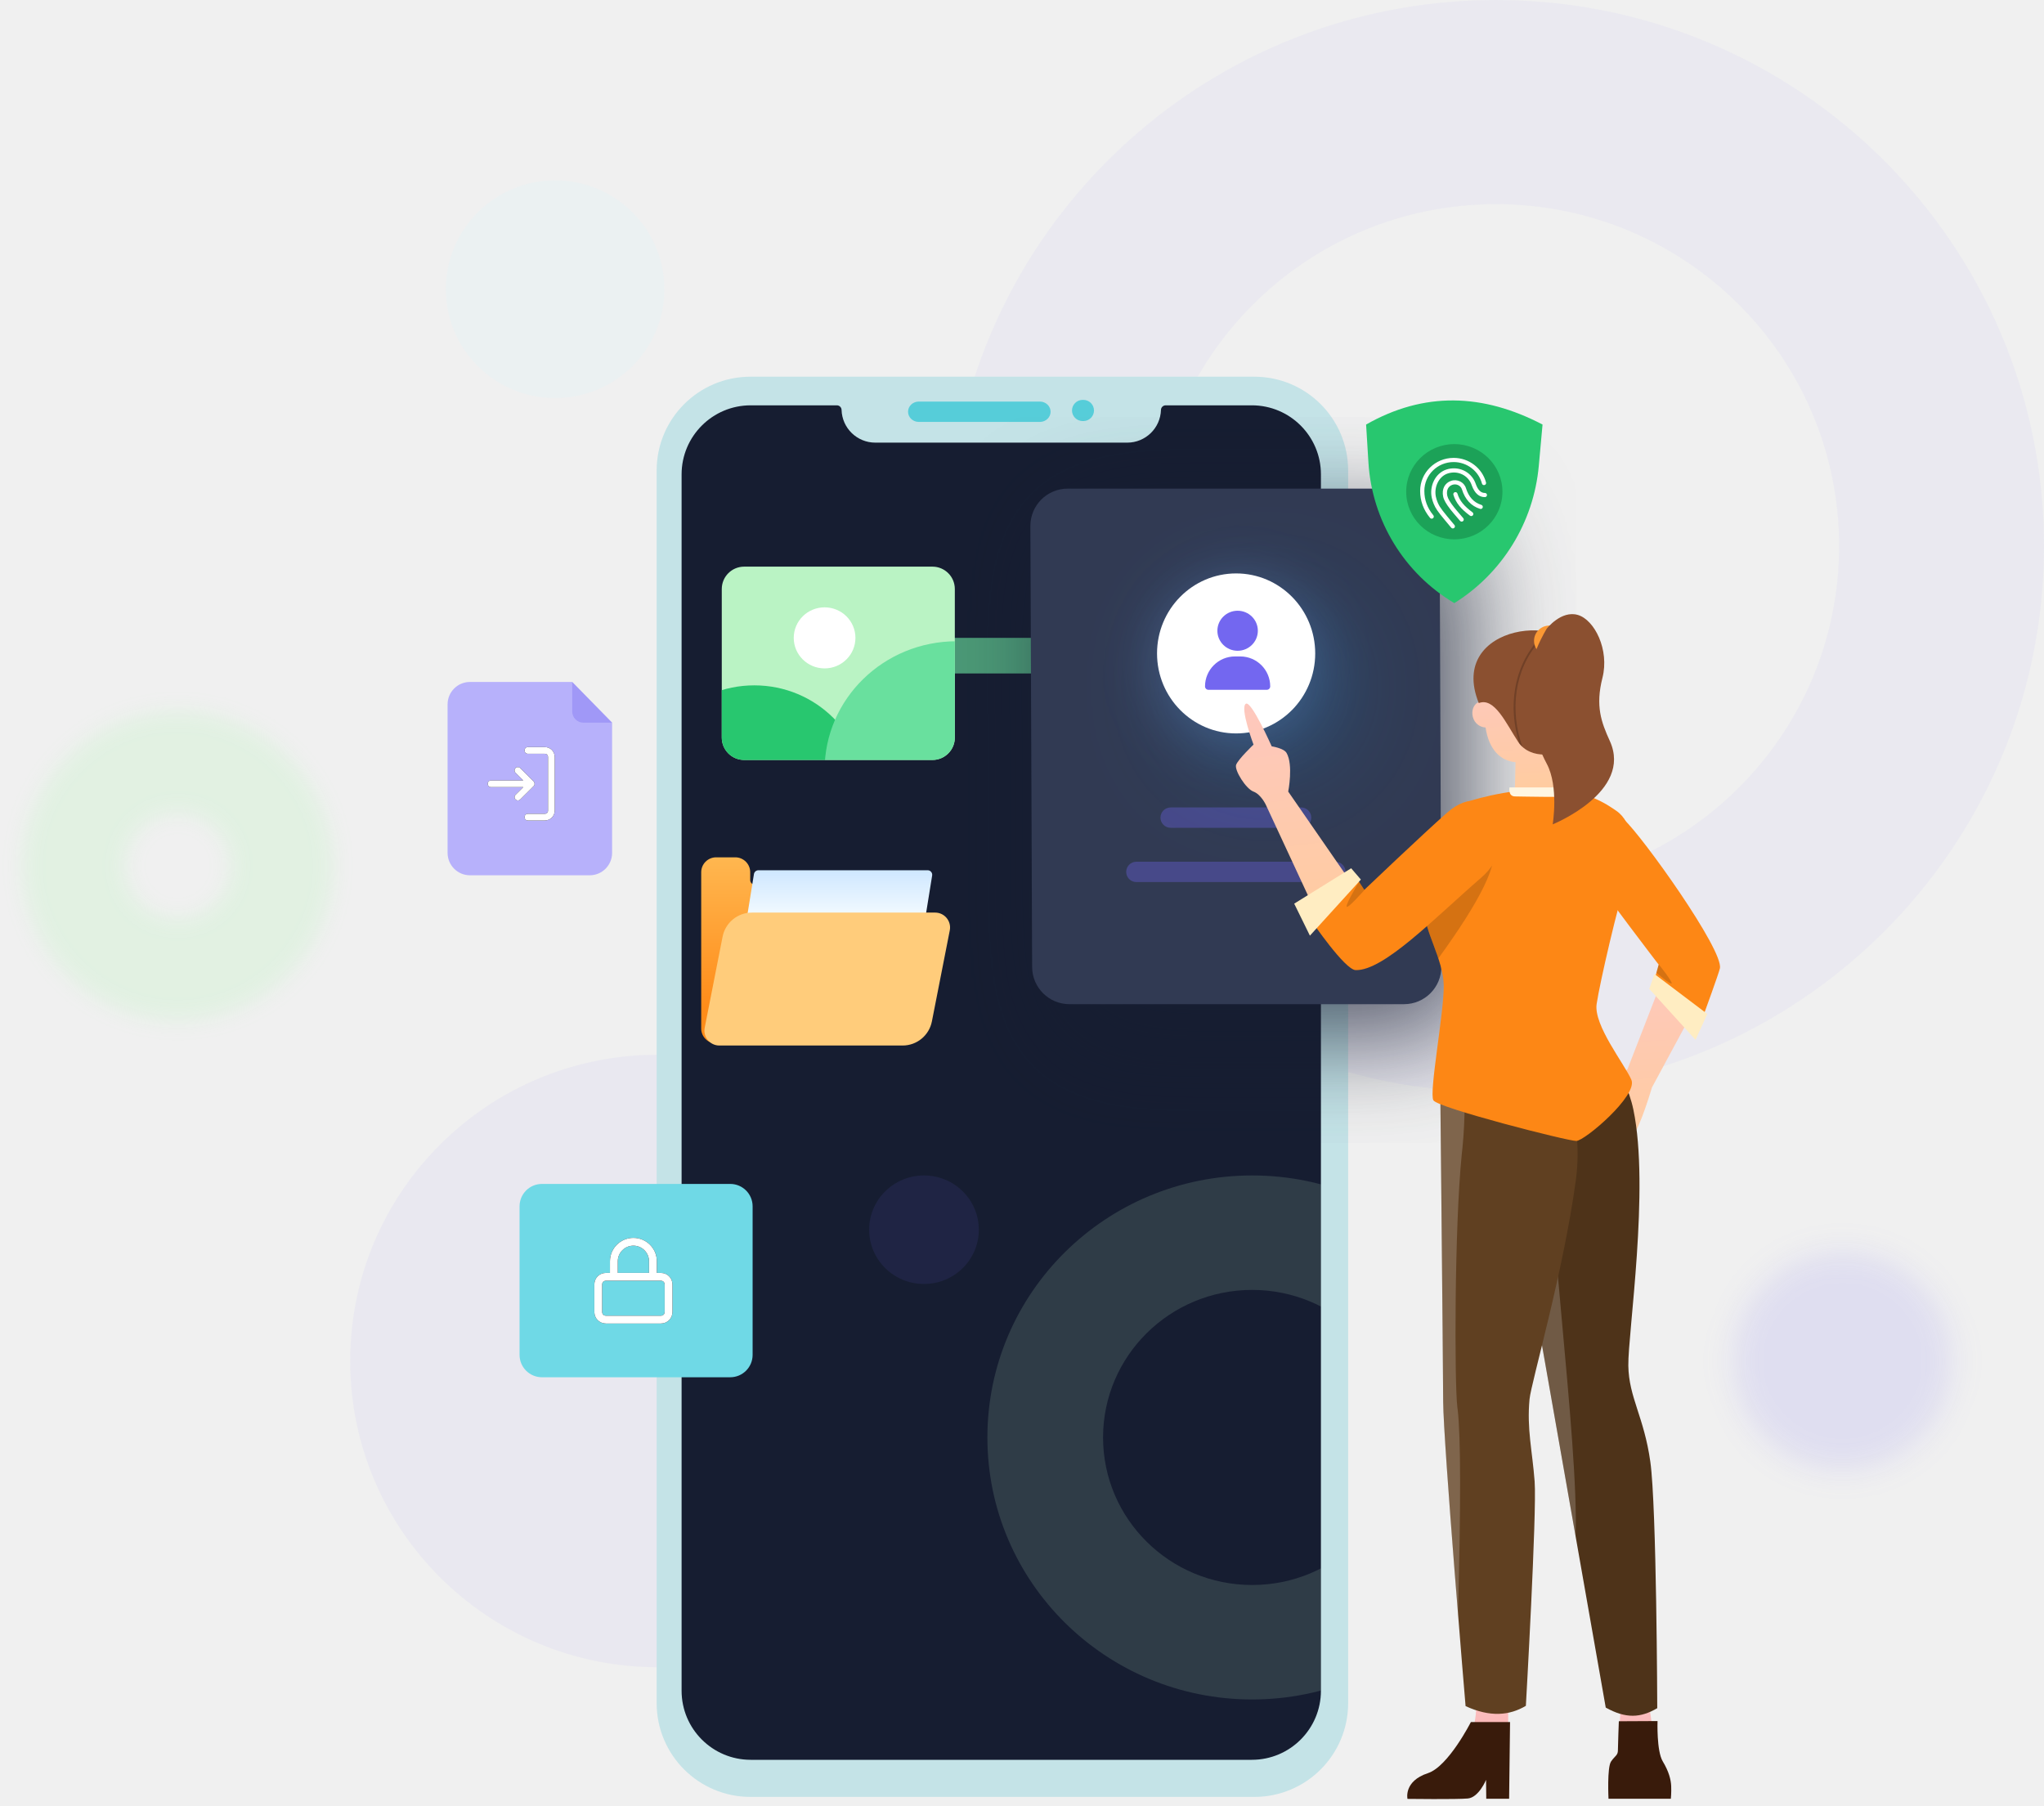
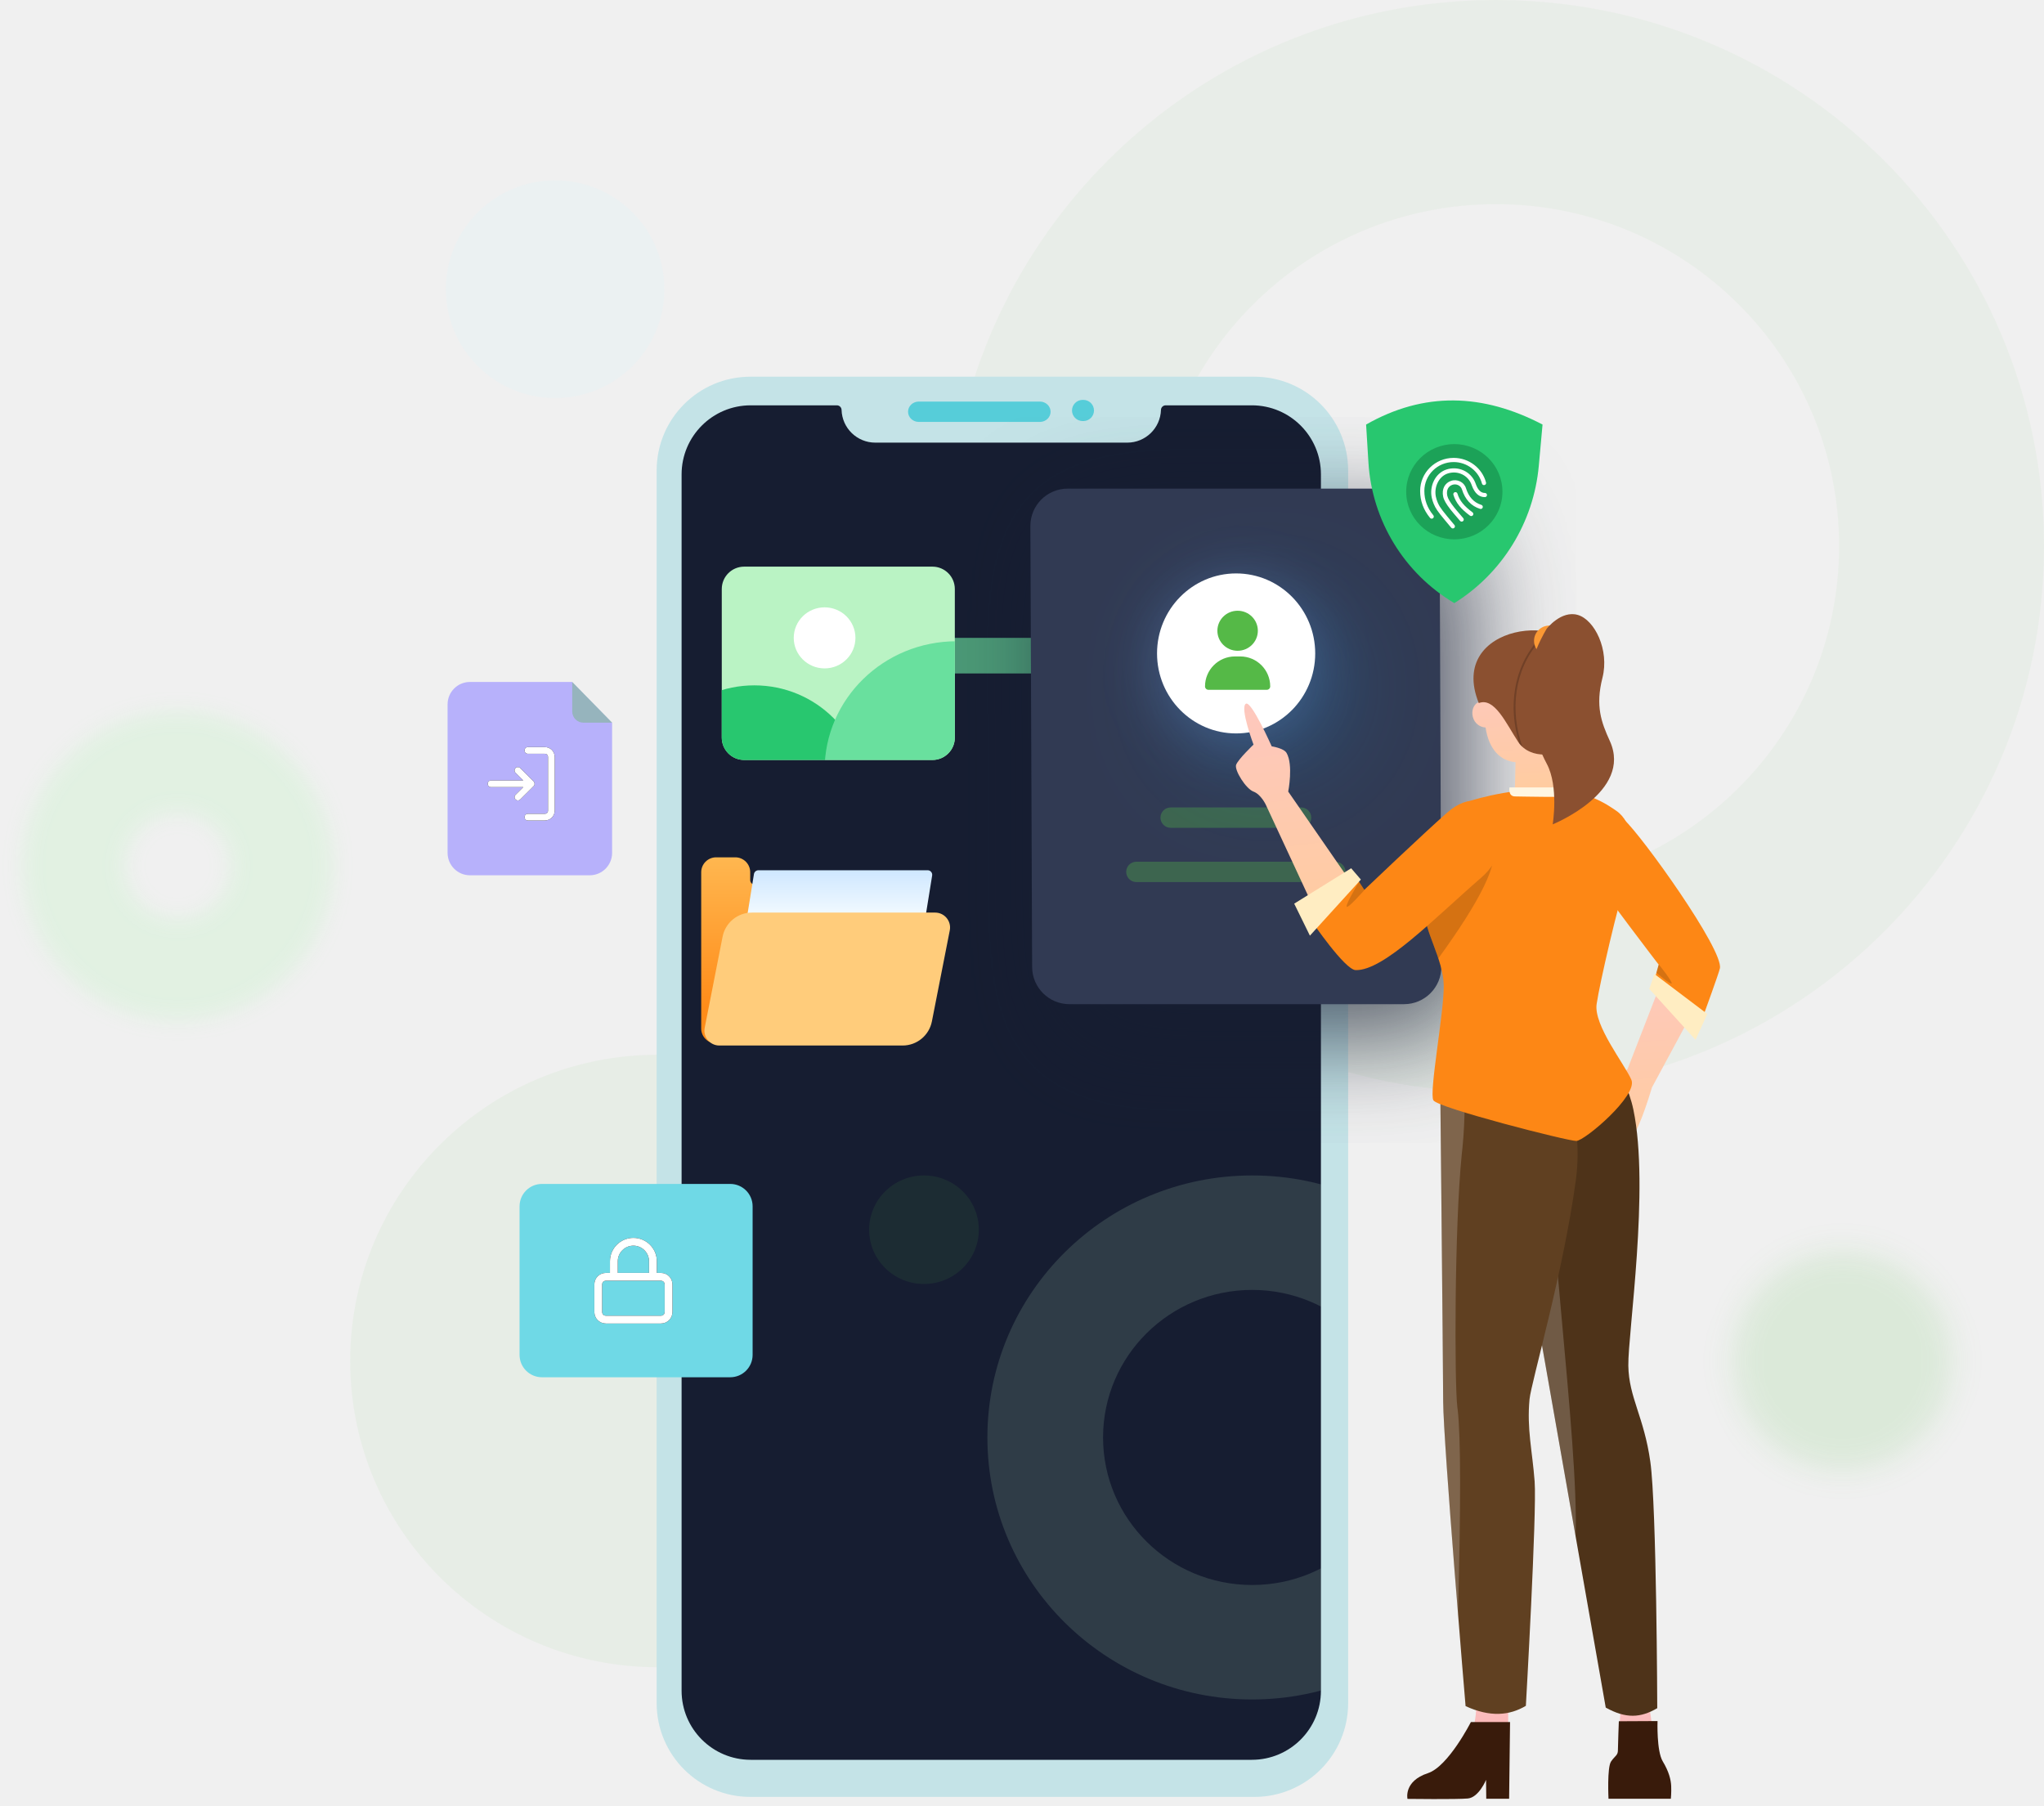
<svg xmlns="http://www.w3.org/2000/svg" width="548" height="484" viewBox="0 0 548 484" fill="none">
  <g id="Illustration">
    <g id="Shape">
-       <path id="Oval" opacity="0.053" fill-rule="evenodd" clip-rule="evenodd" d="M548 146.415C548 65.552 482.211 0 401.056 0C319.901 0 254.111 65.552 254.111 146.415C254.111 227.278 319.901 292.831 401.056 292.831C482.211 292.831 548 227.278 548 146.415ZM309.044 146.415C309.044 95.781 350.239 54.735 401.056 54.735C451.872 54.735 493.067 95.781 493.067 146.415C493.067 197.049 451.872 238.096 401.056 238.096C350.239 238.096 309.044 197.049 309.044 146.415Z" fill="#7367F0" />
+       <path id="Oval" opacity="0.053" fill-rule="evenodd" clip-rule="evenodd" d="M548 146.415C548 65.552 482.211 0 401.056 0C319.901 0 254.111 65.552 254.111 146.415C254.111 227.278 319.901 292.831 401.056 292.831C482.211 292.831 548 227.278 548 146.415ZM309.044 146.415C309.044 95.781 350.239 54.735 401.056 54.735C451.872 54.735 493.067 95.781 493.067 146.415C493.067 197.049 451.872 238.096 401.056 238.096C350.239 238.096 309.044 197.049 309.044 146.415Z" fill="#55b947" />
      <g id="Oval_2" opacity="0.141" filter="url(#filter0_f)">
        <path fill-rule="evenodd" clip-rule="evenodd" d="M89.314 232.166C89.314 209.243 70.664 190.659 47.657 190.659C24.651 190.659 6 209.243 6 232.166C6 255.09 24.651 273.673 47.657 273.673C70.664 273.673 89.314 255.09 89.314 232.166ZM33.466 232.166C33.466 224.357 39.82 218.027 47.657 218.027C55.495 218.027 61.848 224.357 61.848 232.166C61.848 239.976 55.495 246.306 47.657 246.306C39.82 246.306 33.466 239.976 33.466 232.166Z" fill="#8BF78F" />
      </g>
-       <ellipse id="Oval_3" cx="176.29" cy="364.898" rx="82.399" ry="82.102" fill="#7367F0" fill-opacity="0.061" />
+       <ellipse id="Oval_3" cx="176.29" cy="364.898" rx="82.399" ry="82.102" fill="#55b947" fill-opacity="0.061" />
      <ellipse id="Oval_4" opacity="0.141" cx="148.825" cy="77.541" rx="29.297" ry="29.192" fill="#CEF5FF" />
      <g id="Oval_5" filter="url(#filter1_f)">
-         <ellipse cx="493.983" cy="364.898" rx="29.297" ry="29.192" fill="#7367F0" fill-opacity="0.136" />
+         <ellipse cx="493.983" cy="364.898" rx="29.297" ry="29.192" fill="#55b947" fill-opacity="0.136" />
      </g>
    </g>
    <g id="File Organizer">
      <g id="Phone3">
        <path id="Rectangle" fill-rule="evenodd" clip-rule="evenodd" d="M176.051 126.137C176.051 112.254 187.305 101 201.188 101H336.301C350.184 101 361.438 112.254 361.438 126.137V456.637C361.438 470.52 350.184 481.774 336.301 481.774H201.188C187.305 481.774 176.051 470.52 176.051 456.637V126.137Z" fill="#C4E3E7" />
        <g id="Group 48">
          <path id="Rectangle_2" fill-rule="evenodd" clip-rule="evenodd" d="M182.737 127.195C182.737 116.966 191.03 108.673 201.259 108.673H224.364C225.046 108.673 225.605 109.216 225.625 109.898V109.898C225.768 114.787 229.772 118.676 234.663 118.676H302.219C307.11 118.676 311.114 114.787 311.257 109.898V109.898C311.277 109.216 311.835 108.673 312.518 108.673H335.622C345.852 108.673 354.144 116.966 354.144 127.195V453.306C354.144 463.535 345.852 471.828 335.622 471.828H201.259C191.03 471.828 182.737 463.535 182.737 453.306V127.195Z" fill="#161D31" />
          <mask id="mask0" mask-type="alpha" maskUnits="userSpaceOnUse" x="182" y="108" width="173" height="364">
            <path id="Rectangle_3" fill-rule="evenodd" clip-rule="evenodd" d="M182.737 127.195C182.737 116.966 191.03 108.673 201.259 108.673H224.364C225.046 108.673 225.605 109.216 225.625 109.898V109.898C225.768 114.787 229.772 118.676 234.663 118.676H302.219C307.11 118.676 311.114 114.787 311.257 109.898V109.898C311.277 109.216 311.835 108.673 312.518 108.673H335.622C345.852 108.673 354.144 116.966 354.144 127.195V453.306C354.144 463.535 345.852 471.828 335.622 471.828H201.259C191.03 471.828 182.737 463.535 182.737 453.306V127.195Z" fill="white" />
          </mask>
          <g mask="url(#mask0)">
-             <ellipse id="Oval_6" opacity="0.099" cx="247.722" cy="329.703" rx="14.702" ry="14.55" fill="#7367F0" />
+             <ellipse id="Oval_6" opacity="0.099" cx="247.722" cy="329.703" rx="14.702" ry="14.55" fill="#55b947" />
            <path id="Oval_7" opacity="0.141" fill-rule="evenodd" clip-rule="evenodd" d="M335.704 315.153C374.906 315.153 406.686 346.604 406.686 385.401C406.686 424.198 374.906 455.649 335.704 455.649C296.501 455.649 264.722 424.198 264.722 385.401C264.722 346.604 296.501 315.153 335.704 315.153ZM335.704 345.844C313.629 345.844 295.733 363.555 295.733 385.401C295.733 407.248 313.629 424.958 335.704 424.958C357.779 424.958 375.674 407.248 375.674 385.401C375.674 363.555 357.779 345.844 335.704 345.844Z" fill="#C8F5D0" />
            <path id="Rectangle_4" fill-rule="evenodd" clip-rule="evenodd" d="M203.617 175.795C203.617 173.158 205.755 171.021 208.391 171.021H329.781C332.417 171.021 334.555 173.158 334.555 175.795V175.795C334.555 178.431 332.417 180.569 329.781 180.569H208.391C205.755 180.569 203.617 178.431 203.617 175.795V175.795Z" fill="#68DE9E" fill-opacity="0.642" />
          </g>
        </g>
        <path id="Path" d="M278.793 107.666C280.378 107.666 281.664 108.888 281.664 110.394C281.664 111.868 280.435 113.068 278.898 113.121L278.793 113.122H246.324C244.738 113.122 243.452 111.901 243.452 110.394C243.452 108.921 244.681 107.721 246.218 107.668L246.324 107.666H278.793Z" fill="#56CDD9" />
        <path id="Path_2" d="M290.429 107.211C292.015 107.211 293.301 108.484 293.301 110.053C293.301 111.588 292.072 112.838 290.535 112.893L290.429 112.895H290.279C288.693 112.895 287.407 111.623 287.407 110.053C287.407 108.519 288.636 107.268 290.173 107.213L290.279 107.211H290.429Z" fill="#56CDD9" />
      </g>
      <g id="Icon54">
        <g id="Group 37">
          <path id="Rectangle_5" fill-rule="evenodd" clip-rule="evenodd" d="M187.996 233.861C187.996 231.652 189.787 229.861 191.996 229.861L197.132 229.861C199.341 229.861 201.132 231.652 201.132 233.861V235.965C201.132 236.638 201.678 237.184 202.351 237.184H243.654C245.864 237.184 247.654 238.975 247.654 241.184V275.755C247.654 277.964 245.864 279.755 243.654 279.755H191.996C189.787 279.755 187.996 277.964 187.996 275.755V233.861Z" fill="url(#paint0_linear)" />
          <path id="Rectangle_6" fill-rule="evenodd" clip-rule="evenodd" d="M202.134 234.351C202.23 233.76 202.74 233.326 203.338 233.326H248.707C249.458 233.326 250.031 233.998 249.911 234.739L243.1 276.997C243.005 277.588 242.495 278.022 241.897 278.022H196.527C195.776 278.022 195.204 277.35 195.323 276.609L202.134 234.351Z" fill="url(#paint1_linear)" />
          <path id="Rectangle_7" fill-rule="evenodd" clip-rule="evenodd" d="M250.713 244.677C253.232 244.677 255.124 246.976 254.638 249.448L249.842 273.86C249.105 277.612 245.816 280.318 241.992 280.318H192.858C190.34 280.318 188.448 278.018 188.933 275.547L193.73 251.135C194.467 247.383 197.756 244.677 201.579 244.677L250.713 244.677Z" fill="#FFCC7B" />
        </g>
      </g>
      <g id="Group 28">
        <path id="Rectangle_8" fill-rule="evenodd" clip-rule="evenodd" d="M120 188.842C120 185.528 122.686 182.842 126 182.842H153.414L164.105 193.754V228.675C164.105 231.989 161.419 234.675 158.105 234.675H126C122.686 234.675 120 231.989 120 228.675V188.842Z" fill="#B7B1FB" />
        <g id="Icon">
          <path id="Mask" fill-rule="evenodd" clip-rule="evenodd" d="M146.031 219.984C147.557 219.984 148.724 218.821 148.724 217.3V202.986C148.724 201.465 147.557 200.302 146.031 200.302H141.543C141.005 200.302 140.646 200.66 140.646 201.197C140.646 201.734 141.005 202.092 141.543 202.092H146.031C146.57 202.092 146.929 202.45 146.929 202.986V217.3C146.929 217.837 146.57 218.195 146.031 218.195H141.543C141.005 218.195 140.646 218.553 140.646 219.089C140.646 219.626 141.005 219.984 141.543 219.984H146.031ZM143.249 209.785C143.338 210.054 143.338 210.322 143.249 210.501C143.249 210.591 143.159 210.68 143.069 210.77L139.479 214.348C139.299 214.527 139.03 214.616 138.85 214.616C138.671 214.616 138.401 214.527 138.222 214.348C137.863 213.99 137.863 213.453 138.222 213.096L140.286 211.038H131.669C131.131 211.038 130.771 210.68 130.771 210.143C130.771 209.607 131.131 209.249 131.669 209.249H140.286L138.222 207.191C137.863 206.833 137.863 206.296 138.222 205.939C138.581 205.581 139.12 205.581 139.479 205.939L143.069 209.517C143.114 209.562 143.136 209.607 143.159 209.651C143.181 209.696 143.204 209.741 143.249 209.785Z" fill="black" />
          <mask id="mask1" mask-type="alpha" maskUnits="userSpaceOnUse" x="130" y="200" width="19" height="20">
            <path id="Mask_2" fill-rule="evenodd" clip-rule="evenodd" d="M146.031 219.984C147.557 219.984 148.724 218.821 148.724 217.3V202.986C148.724 201.465 147.557 200.302 146.031 200.302H141.543C141.005 200.302 140.646 200.66 140.646 201.197C140.646 201.734 141.005 202.092 141.543 202.092H146.031C146.57 202.092 146.929 202.45 146.929 202.986V217.3C146.929 217.837 146.57 218.195 146.031 218.195H141.543C141.005 218.195 140.646 218.553 140.646 219.089C140.646 219.626 141.005 219.984 141.543 219.984H146.031ZM143.249 209.785C143.338 210.054 143.338 210.322 143.249 210.501C143.249 210.591 143.159 210.68 143.069 210.77L139.479 214.348C139.299 214.527 139.03 214.616 138.85 214.616C138.671 214.616 138.401 214.527 138.222 214.348C137.863 213.99 137.863 213.453 138.222 213.096L140.286 211.038H131.669C131.131 211.038 130.771 210.68 130.771 210.143C130.771 209.607 131.131 209.249 131.669 209.249H140.286L138.222 207.191C137.863 206.833 137.863 206.296 138.222 205.939C138.581 205.581 139.12 205.581 139.479 205.939L143.069 209.517C143.114 209.562 143.136 209.607 143.159 209.651C143.181 209.696 143.204 209.741 143.249 209.785Z" fill="white" />
          </mask>
          <g mask="url(#mask1)">
            <g id="Icon Color">
              <rect id="ð¨ Icon Color" x="128.977" y="199.408" width="21.543" height="21.471" fill="white" />
            </g>
          </g>
        </g>
-         <path id="Path_3" opacity="0.34" d="M164.106 193.754H156.414C154.757 193.754 153.414 192.411 153.414 190.754V182.842L164.106 193.754Z" fill="#7367F0" />
+         <path id="Path_3" opacity="0.34" d="M164.106 193.754H156.414C154.757 193.754 153.414 192.411 153.414 190.754V182.842L164.106 193.754Z" fill="#55b947" />
      </g>
      <g id="Group">
        <path id="Rectangle_9" fill-rule="evenodd" clip-rule="evenodd" d="M139.296 323.427C139.296 320.113 141.982 317.427 145.296 317.427H195.778C199.092 317.427 201.778 320.113 201.778 323.427V363.26C201.778 366.574 199.092 369.26 195.778 369.26H145.296C141.982 369.26 139.296 366.574 139.296 363.26V323.427Z" fill="#6FD9E6" />
        <g id="Icon_2">
          <path id="Mask_3" fill-rule="evenodd" clip-rule="evenodd" d="M177.147 341.283H176.1V338.152C176.1 334.708 173.272 331.89 169.816 331.89C166.36 331.89 163.533 334.708 163.533 338.152V341.283H162.485C160.705 341.283 159.344 342.64 159.344 344.415V351.721C159.344 353.495 160.705 354.852 162.485 354.852H177.147C178.927 354.852 180.289 353.495 180.289 351.721V344.415C180.289 342.64 178.927 341.283 177.147 341.283ZM165.627 338.152C165.627 335.856 167.512 333.977 169.816 333.977C172.12 333.977 174.005 335.856 174.005 338.152V341.283H165.627V338.152ZM177.147 352.764C177.775 352.764 178.194 352.347 178.194 351.721V344.415C178.194 343.788 177.775 343.371 177.147 343.371H162.485C161.857 343.371 161.438 343.788 161.438 344.415V351.721C161.438 352.347 161.857 352.764 162.485 352.764H177.147Z" fill="black" />
          <mask id="mask2" mask-type="alpha" maskUnits="userSpaceOnUse" x="159" y="331" width="22" height="24">
            <path id="Mask_4" fill-rule="evenodd" clip-rule="evenodd" d="M177.147 341.283H176.1V338.152C176.1 334.708 173.272 331.89 169.816 331.89C166.36 331.89 163.533 334.708 163.533 338.152V341.283H162.485C160.705 341.283 159.344 342.64 159.344 344.415V351.721C159.344 353.495 160.705 354.852 162.485 354.852H177.147C178.927 354.852 180.289 353.495 180.289 351.721V344.415C180.289 342.64 178.927 341.283 177.147 341.283ZM165.627 338.152C165.627 335.856 167.512 333.977 169.816 333.977C172.12 333.977 174.005 335.856 174.005 338.152V341.283H165.627V338.152ZM177.147 352.764C177.775 352.764 178.194 352.347 178.194 351.721V344.415C178.194 343.788 177.775 343.371 177.147 343.371H162.485C161.857 343.371 161.438 343.788 161.438 344.415V351.721C161.438 352.347 161.857 352.764 162.485 352.764H177.147Z" fill="white" />
          </mask>
          <g mask="url(#mask2)">
            <g id="Icon Color_2">
              <rect id="ð¨ Icon Color_2" x="157.249" y="330.846" width="25.134" height="25.049" fill="white" />
            </g>
          </g>
        </g>
      </g>
      <g id="Group 34">
        <path id="Rectangle_10" d="M193.509 157.924C193.509 154.61 196.195 151.924 199.509 151.924H249.991C253.305 151.924 255.991 154.61 255.991 157.924V197.757C255.991 201.071 253.305 203.757 249.991 203.757H199.509C196.195 203.757 193.509 201.071 193.509 197.757V157.924Z" fill="#BAF3C4" />
        <mask id="mask3" mask-type="alpha" maskUnits="userSpaceOnUse" x="193" y="151" width="63" height="53">
          <path id="Rectangle_11" d="M193.509 157.924C193.509 154.61 196.195 151.924 199.509 151.924H249.991C253.305 151.924 255.991 154.61 255.991 157.924V197.757C255.991 201.071 253.305 203.757 249.991 203.757H199.509C196.195 203.757 193.509 201.071 193.509 197.757V157.924Z" fill="white" />
        </mask>
        <g mask="url(#mask3)">
          <ellipse id="Oval_8" cx="221.074" cy="171.021" rx="8.27" ry="8.184" fill="white" />
          <ellipse id="Oval_9" cx="202.238" cy="213.306" rx="29.863" ry="29.554" fill="#28C76F" />
          <ellipse id="Oval_10" cx="256.45" cy="206.485" rx="35.376" ry="34.556" fill="#69E09E" />
        </g>
      </g>
      <g id="Group 23">
        <g id="Rectangle_12" filter="url(#filter2_d)">
          <path fill-rule="evenodd" clip-rule="evenodd" d="M276.246 141.049C276.224 135.51 280.708 131.009 286.246 131.009L375.958 131.009C381.465 131.009 385.936 135.462 385.958 140.969L386.429 259.191C386.451 264.729 381.968 269.231 376.429 269.231H286.718C281.21 269.231 276.74 264.778 276.718 259.271L276.246 141.049Z" fill="#313A53" />
        </g>
-         <path id="Rectangle_13" opacity="0.34" d="M311.123 219.216C311.123 217.71 312.344 216.488 313.851 216.488H348.825C350.332 216.488 351.553 217.71 351.553 219.216V219.216C351.553 220.723 350.332 221.944 348.825 221.944H313.851C312.344 221.944 311.123 220.723 311.123 219.216V219.216Z" fill="#7367F0" />
-         <path id="Rectangle_14" opacity="0.34" d="M301.935 233.766C301.935 232.259 303.156 231.038 304.663 231.038H358.014C359.52 231.038 360.742 232.259 360.742 233.766V233.766C360.742 235.273 359.52 236.494 358.014 236.494H304.663C303.156 236.494 301.935 235.273 301.935 233.766V233.766Z" fill="#7367F0" />
+         <path id="Rectangle_13" opacity="0.34" d="M311.123 219.216C311.123 217.71 312.344 216.488 313.851 216.488H348.825C350.332 216.488 351.553 217.71 351.553 219.216V219.216C351.553 220.723 350.332 221.944 348.825 221.944H313.851C312.344 221.944 311.123 220.723 311.123 219.216V219.216Z" fill="#55b947" />
+         <path id="Rectangle_14" opacity="0.34" d="M301.935 233.766C301.935 232.259 303.156 231.038 304.663 231.038H358.014C359.52 231.038 360.742 232.259 360.742 233.766V233.766C360.742 235.273 359.52 236.494 358.014 236.494H304.663C303.156 236.494 301.935 235.273 301.935 233.766V233.766Z" fill="#55b947" />
        <g id="Icon8">
          <g id="Oval_11" filter="url(#filter3_dd)">
            <ellipse cx="331.407" cy="175.192" rx="21.203" ry="21.45" fill="white" />
          </g>
          <g id="Group 70">
-             <path id="Combined Shape" fill-rule="evenodd" clip-rule="evenodd" d="M331.807 174.481C334.802 174.481 337.231 172.078 337.231 169.113C337.231 166.149 334.802 163.746 331.807 163.746C328.811 163.746 326.383 166.149 326.383 169.113C326.383 172.078 328.811 174.481 331.807 174.481ZM331.097 176.001C326.663 176.001 323.068 179.595 323.068 184.029C323.068 184.536 323.479 184.947 323.986 184.947H339.628C340.134 184.947 340.545 184.536 340.545 184.029C340.545 179.595 336.951 176.001 332.517 176.001H331.097Z" fill="#7367F0" />
+             <path id="Combined Shape" fill-rule="evenodd" clip-rule="evenodd" d="M331.807 174.481C334.802 174.481 337.231 172.078 337.231 169.113C337.231 166.149 334.802 163.746 331.807 163.746C328.811 163.746 326.383 166.149 326.383 169.113C326.383 172.078 328.811 174.481 331.807 174.481ZM331.097 176.001C326.663 176.001 323.068 179.595 323.068 184.029C323.068 184.536 323.479 184.947 323.986 184.947H339.628C340.134 184.947 340.545 184.536 340.545 184.029C340.545 179.595 336.951 176.001 332.517 176.001H331.097Z" fill="#55b947" />
          </g>
        </g>
      </g>
      <g id="Wom3.5">
        <g id="RArm">
          <path id="Path_4" fill-rule="evenodd" clip-rule="evenodd" d="M436.346 286.631C436.346 286.631 426.071 296.69 426.701 297.674C427.331 298.664 432.509 296.363 432.509 296.363C432.509 296.363 426.049 306.93 427.378 307.742C428.707 308.554 435.504 306.91 437.588 304.732C439.672 302.554 442.889 291.562 442.889 291.562L458.517 262.597L447.183 258.715L436.346 286.631Z" fill="url(#paint2_linear)" />
          <path id="Path_5" fill-rule="evenodd" clip-rule="evenodd" d="M425.853 233.087C430.168 239.723 444.693 258.633 444.693 258.633L443.635 262.406L456.984 271.463C456.984 271.463 460.776 261.095 461.105 259.636C462.19 254.825 440.26 224.12 435.35 219.683C427.618 212.697 419.258 222.947 425.853 233.087Z" fill="#FD8715" />
          <path id="Path_6" fill-rule="evenodd" clip-rule="evenodd" d="M448.166 263.653C448.415 263.173 444.716 258.565 444.716 258.565L444.089 260.806C444.089 260.806 447.917 264.134 448.166 263.653Z" fill="black" fill-opacity="0.16" />
          <path id="Path 70" fill-rule="evenodd" clip-rule="evenodd" d="M443.552 261.14L457.734 271.858L454.574 278.79L442.174 265.14L443.552 261.14Z" fill="#FFEDC2" />
        </g>
        <g id="RLeg">
          <path id="Path_7" fill-rule="evenodd" clip-rule="evenodd" d="M434.6 456.208L433.812 469.49L443.91 469.75L442.012 456.208H434.6Z" fill="url(#paint3_linear)" />
          <path id="Path_8" fill-rule="evenodd" clip-rule="evenodd" d="M444.389 461.44C444.389 461.44 444.105 469.439 445.779 472.232C447.463 475.024 447.974 477.189 448.048 478.859C448.128 480.65 447.957 482.272 447.957 482.272H431.244C431.244 482.272 430.826 473.856 431.933 472.269C433.039 470.683 433.766 470.655 433.766 469.253C433.774 467.851 434.014 461.493 434.014 461.493L444.389 461.44Z" fill="#391B0B" />
          <path id="Path_9" fill-rule="evenodd" clip-rule="evenodd" d="M399.024 278.88L425.219 276.062L425.604 276.416C427.471 278.176 435.584 286.352 437.916 297.527C442.317 318.624 436.426 357.589 436.557 366.134C436.681 374.678 440.761 379.833 442.456 391.914C444.152 403.995 444.312 457.987 444.312 457.987C439.817 460.623 435.861 460.812 430.502 457.828L399.024 278.88Z" fill="#4E3319" />
          <path id="Path_10" fill-rule="evenodd" clip-rule="evenodd" d="M422.423 411.899L399.024 278.88L413.589 277.313C414.238 323.523 423.295 385.987 422.423 411.899Z" fill="white" fill-opacity="0.192" />
        </g>
        <g id="LLeg">
          <path id="Path_11" fill-rule="evenodd" clip-rule="evenodd" d="M404.39 454.811L395.779 454.949C395.779 454.949 396.345 463.795 393.034 466.791L392.853 466.948C388.856 470.263 404.277 469.067 404.277 469.067L404.39 454.811Z" fill="url(#paint4_linear)" />
          <path id="Path_12" fill-rule="evenodd" clip-rule="evenodd" d="M404.847 461.706L404.599 482.264L398.467 482.269L398.414 477.203C398.414 477.203 396.48 481.926 393.524 482.199C390.56 482.472 377.35 482.304 377.35 482.304C377.35 482.304 376.252 477.562 382.828 475.408C388.297 473.618 394.345 461.706 394.345 461.706H404.847Z" fill="#391B0B" />
          <path id="Path_13" fill-rule="evenodd" clip-rule="evenodd" d="M386.031 280.708L415.445 279.722L415.665 280.124C417.092 282.804 424.913 298.489 422.498 316.319C419.109 341.345 410.492 370.683 410.07 375.165C409.318 383.155 410.822 388.941 411.439 397.194C412.056 405.448 409.087 457.355 409.087 457.355C404.722 459.953 399.528 460.463 392.925 457.434C392.925 457.434 386.964 386.928 386.92 375.77C386.876 364.612 386.031 280.708 386.031 280.708Z" fill="#604021" />
          <path id="Path_14" fill-rule="evenodd" clip-rule="evenodd" d="M392.084 307.777L391.889 309.631C389.928 329.183 389.943 370.705 390.702 377.109L390.806 377.934C391.648 385.16 391.676 403.505 390.888 432.97L389.864 420.255C387.921 395.79 386.94 380.961 386.92 375.77L386.884 370.396C386.715 348.67 386.031 280.708 386.031 280.708L392.235 280.5C392.898 291.229 392.847 300.321 392.084 307.777Z" fill="white" fill-opacity="0.192" />
        </g>
        <g id="Head">
          <path id="Path_15" fill-rule="evenodd" clip-rule="evenodd" d="M397.247 188.036C393.628 188.428 393.884 194.725 398.29 195.054C399.19 201.124 402.402 204.016 406.317 204.351L406.1 213.533L423.418 213.523C423.418 213.523 418.542 207.036 418.785 198.157C419.028 189.276 418.622 180.934 418.622 180.934L396.19 181.333L397.247 188.036Z" fill="url(#paint5_linear)" />
          <path id="Path_16" fill-rule="evenodd" clip-rule="evenodd" d="M396.459 188.508C400.674 186.858 403.788 193.961 407.013 198.898C410.239 203.835 418.595 202.996 419.747 198.898C424.107 189.922 427.865 177.72 422.776 176.718C422.06 163.746 387.752 166.809 396.459 188.508Z" fill="#8B5030" />
          <path id="Combined Shape_2" fill-rule="evenodd" clip-rule="evenodd" d="M419.947 171.56H412.536H412.425L412.35 171.642C405.75 178.933 404.266 189.665 407.337 199.352C407.59 199.679 407.867 199.976 408.164 200.246C404.697 190.467 406.016 179.456 412.647 172.06H420.542C420.354 171.886 420.155 171.719 419.947 171.56Z" fill="black" fill-opacity="0.199" />
          <ellipse id="Oval_12" cx="415.413" cy="171.81" rx="4.135" ry="4.092" fill="#FB9934" />
        </g>
        <g id="Body">
          <path id="Path_17" fill-rule="evenodd" clip-rule="evenodd" d="M392.702 215.311C388.838 220.928 382.399 239.993 382.034 244.282C381.622 249.229 386.981 257.11 387.07 264.272C387.148 271.435 383.072 293.001 384.297 295.016C385.512 297.031 420.347 305.95 422.62 305.902C424.883 305.853 439.172 293.714 437.379 289.518C435.576 285.323 427.209 274.898 428.062 269.182C428.904 263.467 433.797 242.37 436.227 235.189C438.647 228.009 437.84 220.47 433.323 217.38C431.088 215.852 425.125 211.508 414.505 211.528C403.885 211.548 393.002 214.875 392.702 215.311Z" fill="#FD8715" />
          <path id="Path 68" fill-rule="evenodd" clip-rule="evenodd" d="M404.693 211.117C404.693 211.117 404.247 213.533 406.203 213.533C408.16 213.533 421.283 213.96 423.06 213.197C424.837 212.433 424.304 211.117 424.304 211.117H404.693Z" fill="#FFF6E1" />
          <path id="Path_18" fill-rule="evenodd" clip-rule="evenodd" d="M387.095 227.46L387.214 227.401C394.369 223.865 398.667 223.709 400.108 226.932C401.971 231.098 397.141 241.108 385.619 256.963C384.037 252.155 381.761 247.57 382.034 244.282C382.246 241.8 384.491 234.369 387.095 227.46Z" fill="black" fill-opacity="0.16" />
        </g>
        <g id="LArm">
          <path id="Path_19" fill-rule="evenodd" clip-rule="evenodd" d="M339.362 215.75C339.362 215.75 338.073 212.981 336.047 212.231C334.021 211.482 330.922 206.519 331.401 205.078C331.88 203.637 336.072 199.64 336.072 199.64C336.072 199.64 332.366 189.799 334.007 188.688C335.457 187.707 340.944 200.103 340.944 200.103C340.944 200.103 344.17 200.584 344.915 201.851C346.791 205.046 345.373 212.231 345.373 212.231L364.416 239.772L355.678 250.86L339.362 215.75Z" fill="url(#paint6_linear)" />
          <path id="Path_20" fill-rule="evenodd" clip-rule="evenodd" d="M387.976 217.886C381.536 223.548 365.782 238.571 365.782 238.571C365.782 238.571 363.441 235.022 363.441 235.022L351.66 246.961C351.66 246.961 360.547 260.007 363.441 260.098C370.982 260.335 384.493 246.246 397.195 235.244C408.583 225.38 399.982 207.33 387.976 217.886Z" fill="#FD8715" />
          <path id="Path_21" fill-rule="evenodd" clip-rule="evenodd" d="M365.829 238.589C365.829 238.589 361.41 243.647 361.045 243.095C360.681 242.544 364.379 236.395 364.379 236.395L365.829 238.589Z" fill="black" fill-opacity="0.16" />
          <path id="Path 69" fill-rule="evenodd" clip-rule="evenodd" d="M364.852 235.826L351.188 250.861L346.979 242.281L362.253 232.795L364.852 235.826Z" fill="#FFEDC2" />
        </g>
        <path id="Path_22" fill-rule="evenodd" clip-rule="evenodd" d="M414.689 168.553C414.689 168.553 418.558 163.565 423.026 164.874C427.494 166.182 431.536 174.204 429.617 181.744C427.707 189.285 429.282 193.586 431.598 198.668C437.82 212.339 416.278 221.019 416.278 221.019C416.278 221.019 417.959 210.889 414.689 204.772C411.322 198.472 409.41 190.394 409.41 185.45C409.41 176.854 414.689 168.553 414.689 168.553Z" fill="#8B5030" />
      </g>
      <g id="Group 39">
        <path id="Rectangle_15" fill-rule="evenodd" clip-rule="evenodd" d="M366.255 113.828C381.822 104.951 397.601 105.476 413.558 113.828L412.552 124.915C411.179 140.047 402.798 153.663 389.906 161.705V161.705V161.705C376.456 153.719 367.833 139.592 366.877 123.979L366.255 113.828Z" fill="#28C76F" />
        <ellipse id="Oval_13" cx="389.907" cy="131.836" rx="12.901" ry="12.767" fill="#1CA258" />
        <g id="Group 40">
          <path id="Path_23" fill-rule="evenodd" clip-rule="evenodd" d="M389.722 122.766C393.825 122.766 397.377 125.503 398.407 129.363C398.487 129.661 398.307 129.967 398.006 130.045C397.704 130.124 397.396 129.946 397.316 129.648C396.416 126.277 393.31 123.883 389.722 123.883C385.385 123.883 381.87 127.35 381.87 131.625C381.87 134.038 382.669 136.208 384.279 138.153C384.476 138.392 384.44 138.744 384.199 138.939C383.958 139.135 383.602 139.1 383.405 138.861C381.633 136.718 380.741 134.299 380.741 131.625C380.741 126.732 384.763 122.766 389.722 122.766Z" fill="white" />
          <path id="Path_24" fill-rule="evenodd" clip-rule="evenodd" d="M387.726 125.908C390.921 124.819 394.369 126.395 395.547 129.476L395.612 129.652C396.217 131.392 397.041 132.18 398.095 132.167C398.407 132.163 398.662 132.41 398.666 132.718C398.67 133.027 398.421 133.28 398.109 133.284C396.538 133.303 395.372 132.239 394.621 130.227L394.544 130.015C393.637 127.407 390.764 126.054 388.094 126.964C385.691 127.783 384.406 130.678 384.971 133.23C385.081 133.727 385.22 134.173 385.399 134.603L385.56 134.974C386.096 136.146 386.793 137.025 389.939 140.768C390.138 141.005 390.106 141.357 389.866 141.554C389.626 141.752 389.271 141.719 389.071 141.482L387.384 139.464C385.359 137.019 384.901 136.322 384.391 135.113L384.355 135.028C384.15 134.537 383.992 134.028 383.868 133.469C383.189 130.403 384.732 126.928 387.726 125.908Z" fill="white" />
          <path id="Path_25" fill-rule="evenodd" clip-rule="evenodd" d="M389.03 128.924C390.684 128.36 392.514 129.24 393.029 130.887C393.77 133.259 395.136 134.733 397.15 135.366C397.447 135.459 397.612 135.773 397.518 136.067C397.423 136.361 397.106 136.524 396.809 136.431C394.425 135.682 392.797 133.924 391.95 131.217C391.627 130.181 390.457 129.619 389.397 129.98C388.269 130.364 387.71 131.442 388.018 132.917C388.174 133.666 388.793 134.687 389.847 136.018L390.026 136.242C390.174 136.426 390.33 136.614 390.498 136.815L392.312 138.939C392.51 139.177 392.477 139.529 392.237 139.725C391.996 139.922 391.64 139.888 391.442 139.651L389.991 137.956L389.628 137.527C389.456 137.322 389.297 137.128 389.144 136.94L388.779 136.478C387.729 135.126 387.104 134.06 386.912 133.143C386.494 131.137 387.343 129.498 389.03 128.924Z" fill="white" />
          <path id="Path_26" fill-rule="evenodd" clip-rule="evenodd" d="M390.034 131.966C390.332 131.876 390.648 132.042 390.739 132.337C391.347 134.302 392.539 135.697 394.78 137.362C395.029 137.547 395.079 137.897 394.892 138.144C394.705 138.39 394.351 138.44 394.102 138.255C391.688 136.461 390.351 134.896 389.66 132.664C389.568 132.369 389.736 132.056 390.034 131.966Z" fill="white" />
        </g>
      </g>
    </g>
  </g>
  <defs>
    <filter id="filter0_f" x="0.563" y="185.223" width="94.187" height="93.887" filterUnits="userSpaceOnUse" color-interpolation-filters="sRGB">
      <feFlood flood-opacity="0" result="BackgroundImageFix" />
      <feBlend mode="normal" in="SourceGraphic" in2="BackgroundImageFix" result="shape" />
      <feGaussianBlur stdDeviation="2.718" result="effect1_foregroundBlur" />
    </filter>
    <filter id="filter1_f" x="456.531" y="327.551" width="74.904" height="74.693" filterUnits="userSpaceOnUse" color-interpolation-filters="sRGB">
      <feFlood flood-opacity="0" result="BackgroundImageFix" />
      <feBlend mode="normal" in="SourceGraphic" in2="BackgroundImageFix" result="shape" />
      <feGaussianBlur stdDeviation="4.077" result="effect1_foregroundBlur" />
    </filter>
    <filter id="filter2_d" x="256.246" y="112.009" width="166.183" height="194.222" filterUnits="userSpaceOnUse" color-interpolation-filters="sRGB">
      <feFlood flood-opacity="0" result="BackgroundImageFix" />
      <feColorMatrix in="SourceAlpha" type="matrix" values="0 0 0 0 0 0 0 0 0 0 0 0 0 0 0 0 0 0 127 0" />
      <feOffset dx="8" dy="9" />
      <feGaussianBlur stdDeviation="14" />
      <feColorMatrix type="matrix" values="0 0 0 0 0.086 0 0 0 0 0.114 0 0 0 0 0.192 0 0 0 0.7 0" />
      <feBlend mode="normal" in2="BackgroundImageFix" result="effect1_dropShadow" />
      <feBlend mode="normal" in="SourceGraphic" in2="effect1_dropShadow" result="shape" />
    </filter>
    <filter id="filter3_dd" x="290.204" y="134.743" width="98.405" height="98.899" filterUnits="userSpaceOnUse" color-interpolation-filters="sRGB">
      <feFlood flood-opacity="0" result="BackgroundImageFix" />
      <feColorMatrix in="SourceAlpha" type="matrix" values="0 0 0 0 0 0 0 0 0 0 0 0 0 0 0 0 0 0 127 0" />
      <feOffset dx="8" dy="9" />
      <feGaussianBlur stdDeviation="14" />
      <feColorMatrix type="matrix" values="0 0 0 0 0.076 0 0 0 0 0.583 0 0 0 0 0.879 0 0 0 0.229 0" />
      <feBlend mode="normal" in2="BackgroundImageFix" result="effect1_dropShadow" />
      <feColorMatrix in="SourceAlpha" type="matrix" values="0 0 0 0 0 0 0 0 0 0 0 0 0 0 0 0 0 0 127 0" />
      <feOffset dy="2" />
      <feGaussianBlur stdDeviation="7.5" />
      <feColorMatrix type="matrix" values="0 0 0 0 0.504 0 0 0 0 0.7 0 0 0 0 1 0 0 0 0.234 0" />
      <feBlend mode="normal" in2="effect1_dropShadow" result="effect2_dropShadow" />
      <feBlend mode="normal" in="SourceGraphic" in2="effect2_dropShadow" result="shape" />
    </filter>
    <linearGradient id="paint0_linear" x1="252.335" y1="270.363" x2="252.335" y2="212.641" gradientUnits="userSpaceOnUse">
      <stop stop-color="#FF8C19" />
      <stop offset="1" stop-color="#FFC967" />
    </linearGradient>
    <linearGradient id="paint1_linear" x1="245.482" y1="247.352" x2="245.482" y2="221.044" gradientUnits="userSpaceOnUse">
      <stop stop-color="#F8FDFF" />
      <stop offset="1" stop-color="#AAD4FF" />
    </linearGradient>
    <linearGradient id="paint2_linear" x1="424.08" y1="245.344" x2="427.481" y2="304.907" gradientUnits="userSpaceOnUse">
      <stop stop-color="#FDC6C6" />
      <stop offset="1" stop-color="#FFCCA1" />
    </linearGradient>
    <linearGradient id="paint3_linear" x1="432.065" y1="452.911" x2="433.457" y2="469.005" gradientUnits="userSpaceOnUse">
      <stop stop-color="#FDC6C6" />
      <stop offset="1" stop-color="#FAB2B2" />
    </linearGradient>
    <linearGradient id="paint4_linear" x1="390.081" y1="451.289" x2="391.397" y2="468.509" gradientUnits="userSpaceOnUse">
      <stop stop-color="#FDC6C6" />
      <stop offset="1" stop-color="#FAB2B2" />
    </linearGradient>
    <linearGradient id="paint5_linear" x1="389.777" y1="172.999" x2="392.621" y2="211.821" gradientUnits="userSpaceOnUse">
      <stop stop-color="#FDC6C6" />
      <stop offset="1" stop-color="#FFCCA1" />
    </linearGradient>
    <linearGradient id="paint6_linear" x1="325.63" y1="173.485" x2="334.537" y2="246.91" gradientUnits="userSpaceOnUse">
      <stop stop-color="#FDC6C6" />
      <stop offset="1" stop-color="#FFCCA1" />
    </linearGradient>
  </defs>
</svg>
